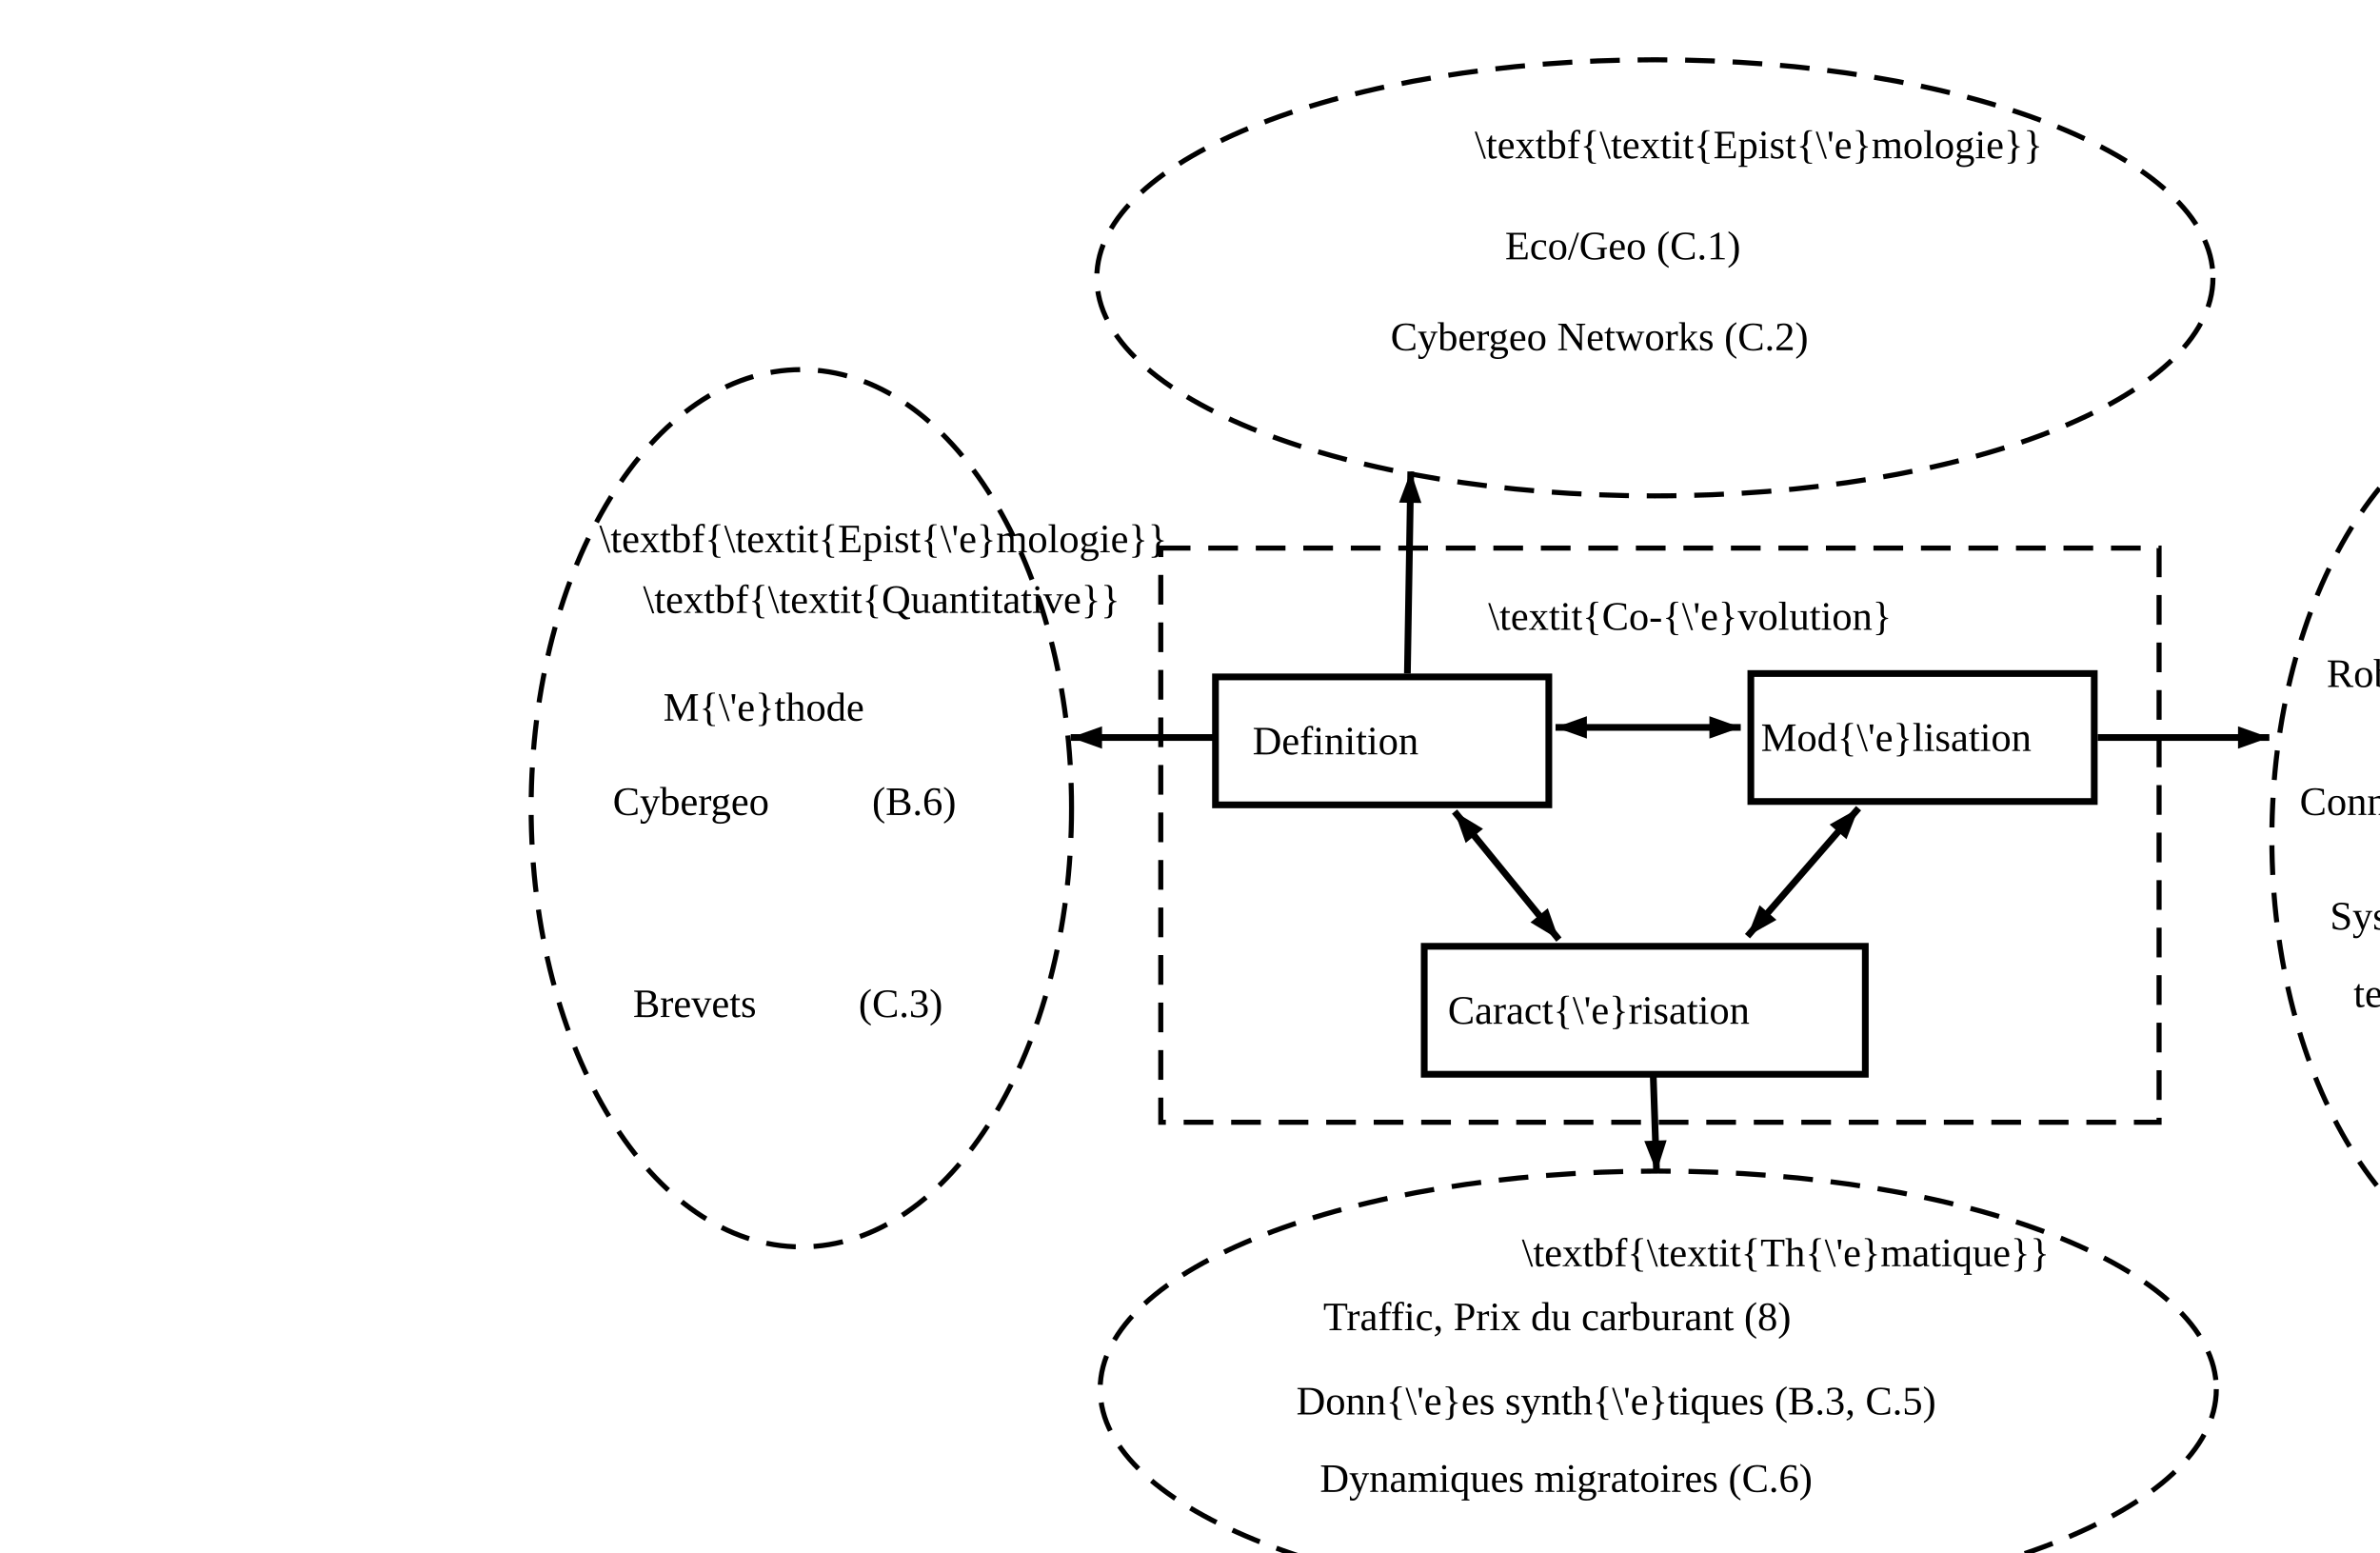
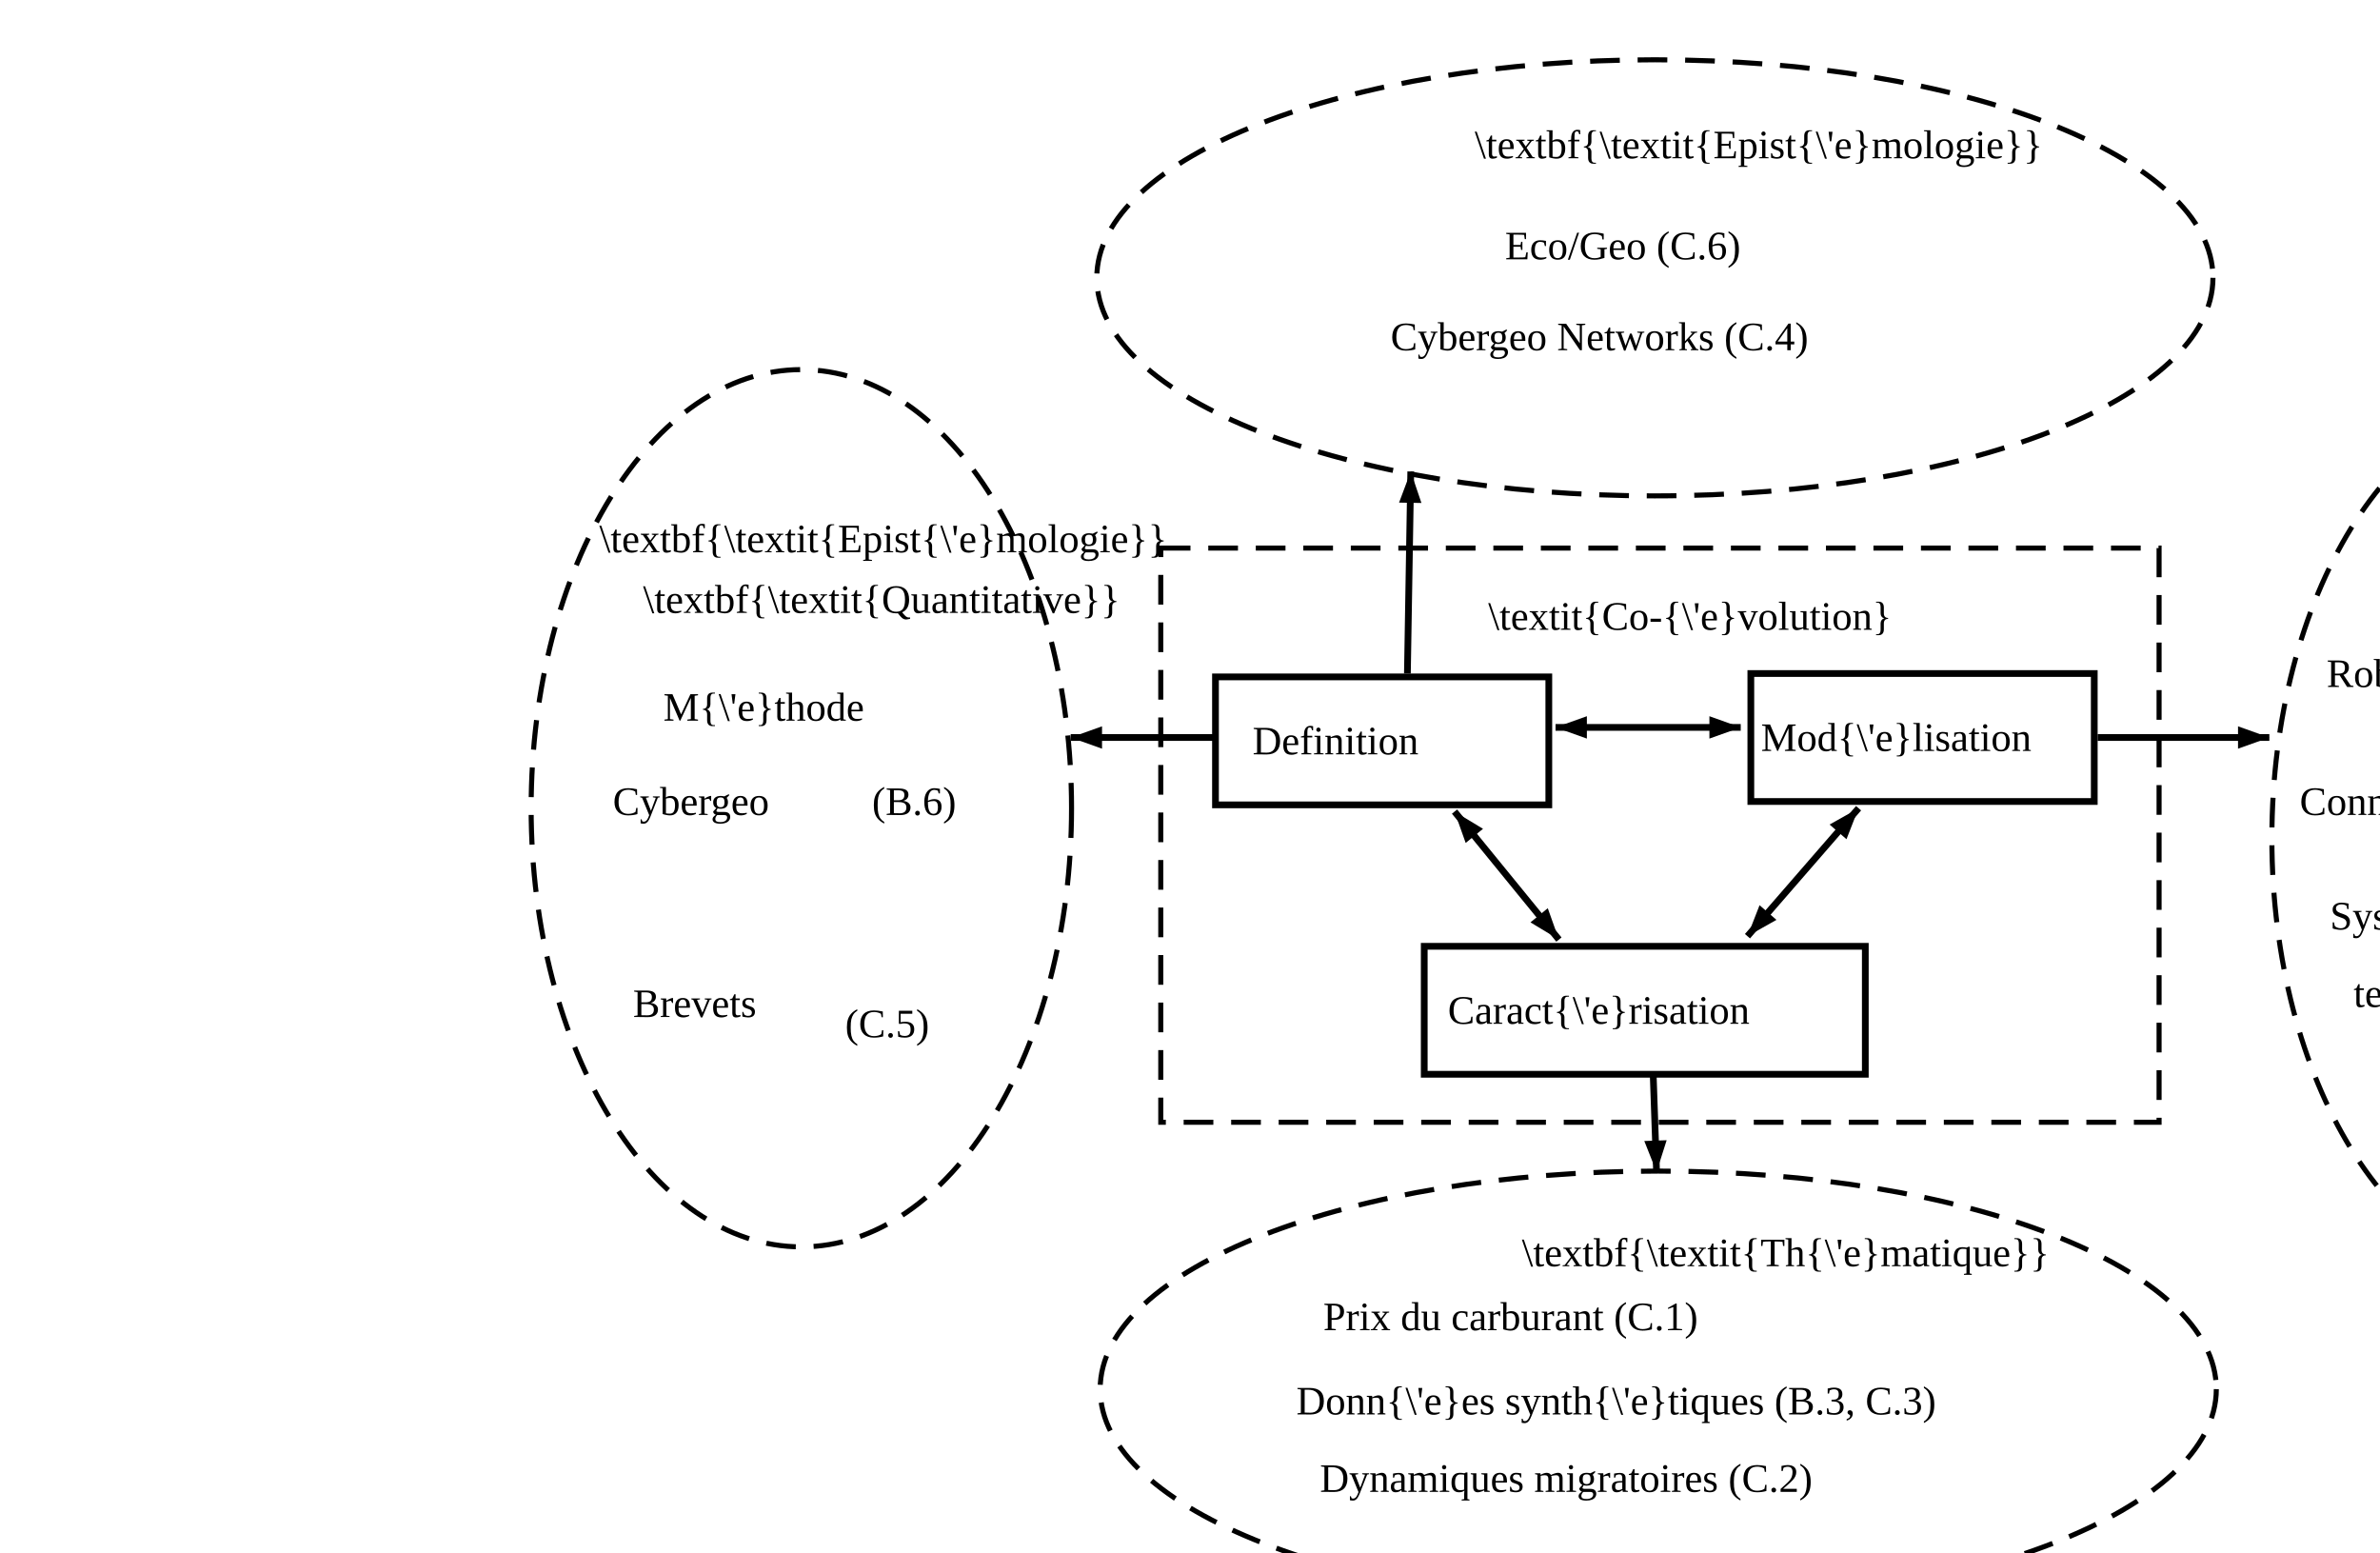
<svg xmlns="http://www.w3.org/2000/svg" xmlns:ns1="http://latexdraw.sourceforge.net/namespaces/latexdraw" version="1.1" baseProfile="full">
  <g>
-     <g ns1:type="rectangle" id="id365164781">
+     <g ns1:type="rectangle" id="id657628218">
      <rect x="361.0" y="201.0" width="99.0" height="38.0" ns1:borderPos="outer" stroke-width="2.0" stroke="black" fill="none" />
    </g>
-     <g ns1:type="text" id="id710202657" fill="black" ns1:position="bl">
+     <g ns1:type="text" id="id1896467114" fill="black" ns1:position="bl">
      <text x="372.0" y="224.0">Definition</text>
    </g>
-     <g ns1:type="rectangle" id="id542790678">
+     <g ns1:type="rectangle" id="id1122589693">
      <rect x="520.0" y="200.0" width="102.0" height="38.0" ns1:borderPos="outer" stroke-width="2.0" stroke="black" fill="none" />
    </g>
-     <g ns1:type="text" id="id1595816330" fill="black" ns1:position="bl">
+     <g ns1:type="text" id="id1132486152" fill="black" ns1:position="bl">
      <text x="523.0" y="223.0">Mod{\'e}lisation</text>
    </g>
-     <g ns1:type="rectangle" id="id764820635">
+     <g ns1:type="rectangle" id="id1270793014">
      <rect x="423.0" y="281.0" width="131.0" height="38.0" ns1:borderPos="outer" stroke-width="2.0" stroke="black" fill="none" />
    </g>
-     <g ns1:type="text" id="id921046544" fill="black" ns1:position="bl">
+     <g ns1:type="text" id="id1275855700" fill="black" ns1:position="bl">
      <text x="430.0" y="304.0">Caract{\'e}risation</text>
    </g>
-     <g ns1:type="joinedLines" id="id713596595">
-       <polyline points="432.0,241.0 463.0,279.0 " stroke-width="2.0" stroke="black" ns1:rotationAngle="0.0" marker-start="url(#arrow0-713596595)" marker-end="url(#arrow1-713596595)" />
+     <g ns1:type="joinedLines" id="id1905708688">
+       <polyline points="432.0,241.0 463.0,279.0 " stroke-width="2.0" stroke="black" ns1:rotationAngle="0.0" marker-start="url(#arrow0-1905708688)" marker-end="url(#arrow1-1905708688)" />
    </g>
-     <g ns1:type="joinedLines" id="id1682667909">
-       <polyline points="519.0,278.0 552.0,240.0 " stroke-width="2.0" stroke="black" ns1:rotationAngle="0.0" marker-start="url(#arrow0-1682667909)" marker-end="url(#arrow1-1682667909)" />
+     <g ns1:type="joinedLines" id="id1654536057">
+       <polyline points="519.0,278.0 552.0,240.0 " stroke-width="2.0" stroke="black" ns1:rotationAngle="0.0" marker-start="url(#arrow0-1654536057)" marker-end="url(#arrow1-1654536057)" />
    </g>
-     <g ns1:type="joinedLines" id="id214440572">
-       <polyline points="462.0,216.0 517.0,216.0 " stroke-width="2.0" stroke="black" ns1:rotationAngle="0.0" marker-start="url(#arrow0-214440572)" marker-end="url(#arrow1-214440572)" />
+     <g ns1:type="joinedLines" id="id159464391">
+       <polyline points="462.0,216.0 517.0,216.0 " stroke-width="2.0" stroke="black" ns1:rotationAngle="0.0" marker-start="url(#arrow0-159464391)" marker-end="url(#arrow1-159464391)" />
    </g>
-     <g ns1:type="rectangle" id="id1159103941">
+     <g ns1:type="rectangle" id="id256820971">
      <rect x="344.75" y="162.75" width="296.5" height="170.5" ns1:borderPos="outer" stroke-width="1.5" stroke="black" fill="none" stroke-dasharray="8.819, 5.292" />
    </g>
-     <g ns1:type="text" id="id940285740" fill="black" ns1:position="bl">
+     <g ns1:type="text" id="id972208011" fill="black" ns1:position="bl">
      <text x="442.0" y="187.0">\textit{Co-{\'e}volution}</text>
    </g>
-     <g ns1:type="ellipse" id="id1229069637">
+     <g ns1:type="ellipse" id="id1089619904">
      <ellipse cx="491.5" cy="82.5" rx="165.75" ry="64.75" ns1:borderPos="outer" stroke-width="1.5" stroke="black" fill="none" stroke-dasharray="8.819, 5.292" />
    </g>
-     <g ns1:type="ellipse" id="id982969285">
+     <g ns1:type="ellipse" id="id986972669">
      <ellipse cx="492.5" cy="412.5" rx="165.75" ry="64.75" ns1:borderPos="outer" stroke-width="1.5" stroke="black" fill="none" stroke-dasharray="8.819, 5.292" />
    </g>
-     <g ns1:type="text" id="id897844043" fill="black" ns1:position="bl">
+     <g ns1:type="text" id="id779578420" fill="black" ns1:position="bl">
      <text x="438.0" y="47.0">\textbf{\textit{Epist{\'e}mologie}}</text>
    </g>
-     <g ns1:type="ellipse" id="id952180477">
+     <g ns1:type="ellipse" id="id875977710">
      <ellipse cx="238.0" cy="240.0" rx="80.25" ry="130.25" ns1:borderPos="outer" stroke-width="1.5" stroke="black" fill="none" stroke-dasharray="8.819, 5.292" />
    </g>
-     <g ns1:type="ellipse" id="id1842399217">
+     <g ns1:type="ellipse" id="id306485979">
      <ellipse cx="755.0" cy="249.0" rx="80.25" ry="130.25" ns1:borderPos="outer" stroke-width="1.5" stroke="black" fill="none" stroke-dasharray="8.819, 5.292" />
    </g>
-     <g ns1:type="text" id="id1001364066" fill="black" ns1:position="bl">
+     <g ns1:type="text" id="id2098829245" fill="black" ns1:position="bl">
      <text x="727.0" y="150.0">\textbf{\textit{Cadres}}</text>
    </g>
-     <g ns1:type="text" id="id1881821488" fill="black" ns1:position="bl">
+     <g ns1:type="text" id="id1993641857" fill="black" ns1:position="bl">
      <text x="707.0" y="175.0">\textbf{\textit{syst{\'e}miques}}</text>
    </g>
-     <g ns1:type="text" id="id300446932" fill="black" ns1:position="bl">
+     <g ns1:type="text" id="id45008536" fill="black" ns1:position="bl">
      <text x="452.0" y="376.0">\textbf{\textit{Th{\'e}matique}}</text>
    </g>
-     <g ns1:type="text" id="id983999680" fill="black" ns1:position="bl">
+     <g ns1:type="text" id="id1896641602" fill="black" ns1:position="bl">
      <text x="178.0" y="164.0">\textbf{\textit{Epist{\'e}mologie}}</text>
    </g>
-     <g ns1:type="text" id="id585370453" fill="black" ns1:position="bl">
+     <g ns1:type="text" id="id1860953331" fill="black" ns1:position="bl">
      <text x="191.0" y="182.0">\textbf{\textit{Quantitative}}</text>
    </g>
-     <g ns1:type="joinedLines" id="id72154305">
-       <polyline points="418.0,200.0 419.0,140.0 " stroke-width="2.0" stroke="black" ns1:rotationAngle="0.0" marker-end="url(#arrow1-72154305)" />
+     <g ns1:type="joinedLines" id="id2138401179">
+       <polyline points="418.0,200.0 419.0,140.0 " stroke-width="2.0" stroke="black" ns1:rotationAngle="0.0" marker-end="url(#arrow1-2138401179)" />
    </g>
-     <g ns1:type="joinedLines" id="id1064633425">
-       <polyline points="361.0,219.0 318.0,219.0 " stroke-width="2.0" stroke="black" ns1:rotationAngle="0.0" marker-end="url(#arrow1-1064633425)" />
+     <g ns1:type="joinedLines" id="id1554316884">
+       <polyline points="361.0,219.0 318.0,219.0 " stroke-width="2.0" stroke="black" ns1:rotationAngle="0.0" marker-end="url(#arrow1-1554316884)" />
    </g>
-     <g ns1:type="joinedLines" id="id1585469397">
-       <polyline points="491.0,319.0 492.0,348.0 " stroke-width="2.0" stroke="black" ns1:rotationAngle="0.0" marker-end="url(#arrow1-1585469397)" />
+     <g ns1:type="joinedLines" id="id959758542">
+       <polyline points="491.0,319.0 492.0,348.0 " stroke-width="2.0" stroke="black" ns1:rotationAngle="0.0" marker-end="url(#arrow1-959758542)" />
    </g>
-     <g ns1:type="joinedLines" id="id1549247550">
-       <polyline points="623.0,219.0 674.0,219.0 " stroke-width="2.0" stroke="black" ns1:rotationAngle="0.0" marker-end="url(#arrow1-1549247550)" />
+     <g ns1:type="joinedLines" id="id1653789602">
+       <polyline points="623.0,219.0 674.0,219.0 " stroke-width="2.0" stroke="black" ns1:rotationAngle="0.0" marker-end="url(#arrow1-1653789602)" />
    </g>
-     <g ns1:type="text" id="id86529394" fill="black" ns1:position="bl">
+     <g ns1:type="text" id="id1031265190" fill="black" ns1:position="bl">
      <text x="197.0" y="214.0">M{\'e}thode</text>
    </g>
-     <g ns1:type="text" id="id122748315" fill="black" ns1:position="bl">
+     <g ns1:type="text" id="id943178331" fill="black" ns1:position="bl">
      <text x="259.0" y="242.0">(B.6)</text>
    </g>
-     <g ns1:type="text" id="id1777563172" fill="black" ns1:position="bl">
+     <g ns1:type="text" id="id967674287" fill="black" ns1:position="bl">
      <text x="188.0" y="302.0">Brevets</text>
    </g>
-     <g ns1:type="text" id="id1985143131" fill="black" ns1:position="bl">
-       <text x="255.0" y="302.0">(C.3)</text>
+     <g ns1:type="text" id="id371778811" fill="black" ns1:position="bl">
+       <text x="251.0" y="308.0">(C.5)</text>
    </g>
-     <g ns1:type="text" id="id325609232" fill="black" ns1:position="bl">
+     <g ns1:type="text" id="id1610109012" fill="black" ns1:position="bl">
      <text x="182.0" y="242.0">Cybergeo</text>
    </g>
-     <g ns1:type="text" id="id2005659479" fill="black" ns1:position="bl">
-       <text x="447.0" y="77.0">Eco/Geo (C.1)</text>
+     <g ns1:type="text" id="id1085156840" fill="black" ns1:position="bl">
+       <text x="447.0" y="77.0">Eco/Geo (C.6)</text>
    </g>
-     <g ns1:type="text" id="id93051294" fill="black" ns1:position="bl">
-       <text x="413.0" y="104.0">Cybergeo Networks (C.2)</text>
+     <g ns1:type="text" id="id1038498882" fill="black" ns1:position="bl">
+       <text x="413.0" y="104.0">Cybergeo Networks (C.4)</text>
    </g>
-     <g ns1:type="text" id="id788868643" fill="black" ns1:position="bl">
-       <text x="385.0" y="420.0">Donn{\'e}es synth{\'e}tiques (B.3, C.5)</text>
+     <g ns1:type="text" id="id496436978" fill="black" ns1:position="bl">
+       <text x="385.0" y="420.0">Donn{\'e}es synth{\'e}tiques (B.3, C.3)</text>
    </g>
-     <g ns1:type="text" id="id2059028540" fill="black" ns1:position="bl">
-       <text x="393.0" y="395.0">Traffic, Prix du carburant (8)</text>
+     <g ns1:type="text" id="id1017397199" fill="black" ns1:position="bl">
+       <text x="393.0" y="395.0">Prix du carburant (C.1)</text>
    </g>
-     <g ns1:type="text" id="id523322438" fill="black" ns1:position="bl">
-       <text x="392.0" y="443.0">Dynamiques migratoires (C.6)</text>
+     <g ns1:type="text" id="id136897686" fill="black" ns1:position="bl">
+       <text x="392.0" y="443.0">Dynamiques migratoires (C.2)</text>
    </g>
-     <g ns1:type="text" id="id666991779" fill="black" ns1:position="bl">
+     <g ns1:type="text" id="id1159619349" fill="black" ns1:position="bl">
      <text x="691.0" y="204.0">Robustesse (B.4)</text>
    </g>
-     <g ns1:type="text" id="id858697242" fill="black" ns1:position="bl">
+     <g ns1:type="text" id="id1233734533" fill="black" ns1:position="bl">
      <text x="683.0" y="242.0">Connaissance (9.3)</text>
    </g>
-     <g ns1:type="text" id="id31203281" fill="black" ns1:position="bl">
+     <g ns1:type="text" id="id1818207332" fill="black" ns1:position="bl">
      <text x="692.0" y="276.0">Syst{\`e}mes socio-</text>
    </g>
-     <g ns1:type="text" id="id660820329" fill="black" ns1:position="bl">
+     <g ns1:type="text" id="id956902703" fill="black" ns1:position="bl">
      <text x="699.0" y="299.0">techniques (B.5)</text>
    </g>
  </g>
  <defs>
-     <marker overflow="visible" orient="auto" id="arrow0-713596595">
+     <marker overflow="visible" orient="auto" id="arrow0-1905708688">
      <path d="M 0.0 0.0 L 4.652 1.661 L 4.652 0.0 L 4.652 -1.661 z " ns1:arrSizeNum="2.0" fill="black" />
    </marker>
-     <marker overflow="visible" orient="auto" id="arrow1-713596595">
+     <marker overflow="visible" orient="auto" id="arrow1-1905708688">
      <path d="M 0.0 0.0 L -4.652 1.661 L -4.652 0.0 L -4.652 -1.661 z " ns1:arrSizeNum="2.0" fill="black" />
    </marker>
-     <marker overflow="visible" orient="auto" id="arrow0-1682667909">
+     <marker overflow="visible" orient="auto" id="arrow0-1654536057">
      <path d="M 0.0 0.0 L 4.652 1.661 L 4.652 0.0 L 4.652 -1.661 z " ns1:arrSizeNum="2.0" fill="black" />
    </marker>
-     <marker overflow="visible" orient="auto" id="arrow1-1682667909">
+     <marker overflow="visible" orient="auto" id="arrow1-1654536057">
      <path d="M 0.0 0.0 L -4.652 1.661 L -4.652 0.0 L -4.652 -1.661 z " ns1:arrSizeNum="2.0" fill="black" />
    </marker>
-     <marker overflow="visible" orient="auto" id="arrow0-214440572">
+     <marker overflow="visible" orient="auto" id="arrow0-159464391">
      <path d="M 0.0 0.0 L 4.652 1.661 L 4.652 0.0 L 4.652 -1.661 z " ns1:arrSizeNum="2.0" fill="black" />
    </marker>
-     <marker overflow="visible" orient="auto" id="arrow1-214440572">
+     <marker overflow="visible" orient="auto" id="arrow1-159464391">
      <path d="M 0.0 0.0 L -4.652 1.661 L -4.652 0.0 L -4.652 -1.661 z " ns1:arrSizeNum="2.0" fill="black" />
    </marker>
-     <marker overflow="visible" orient="auto" id="arrow1-72154305">
+     <marker overflow="visible" orient="auto" id="arrow1-2138401179">
      <path d="M 0.0 0.0 L -4.652 1.661 L -4.652 0.0 L -4.652 -1.661 z " ns1:arrSizeNum="2.0" fill="black" />
    </marker>
-     <marker overflow="visible" orient="auto" id="arrow1-1064633425">
+     <marker overflow="visible" orient="auto" id="arrow1-1554316884">
      <path d="M 0.0 0.0 L -4.652 1.661 L -4.652 0.0 L -4.652 -1.661 z " ns1:arrSizeNum="2.0" fill="black" />
    </marker>
-     <marker overflow="visible" orient="auto" id="arrow1-1585469397">
+     <marker overflow="visible" orient="auto" id="arrow1-959758542">
      <path d="M 0.0 0.0 L -4.652 1.661 L -4.652 0.0 L -4.652 -1.661 z " ns1:arrSizeNum="2.0" fill="black" />
    </marker>
-     <marker overflow="visible" orient="auto" id="arrow1-1549247550">
+     <marker overflow="visible" orient="auto" id="arrow1-1653789602">
      <path d="M 0.0 0.0 L -4.652 1.661 L -4.652 0.0 L -4.652 -1.661 z " ns1:arrSizeNum="2.0" fill="black" />
    </marker>
  </defs>
</svg>
